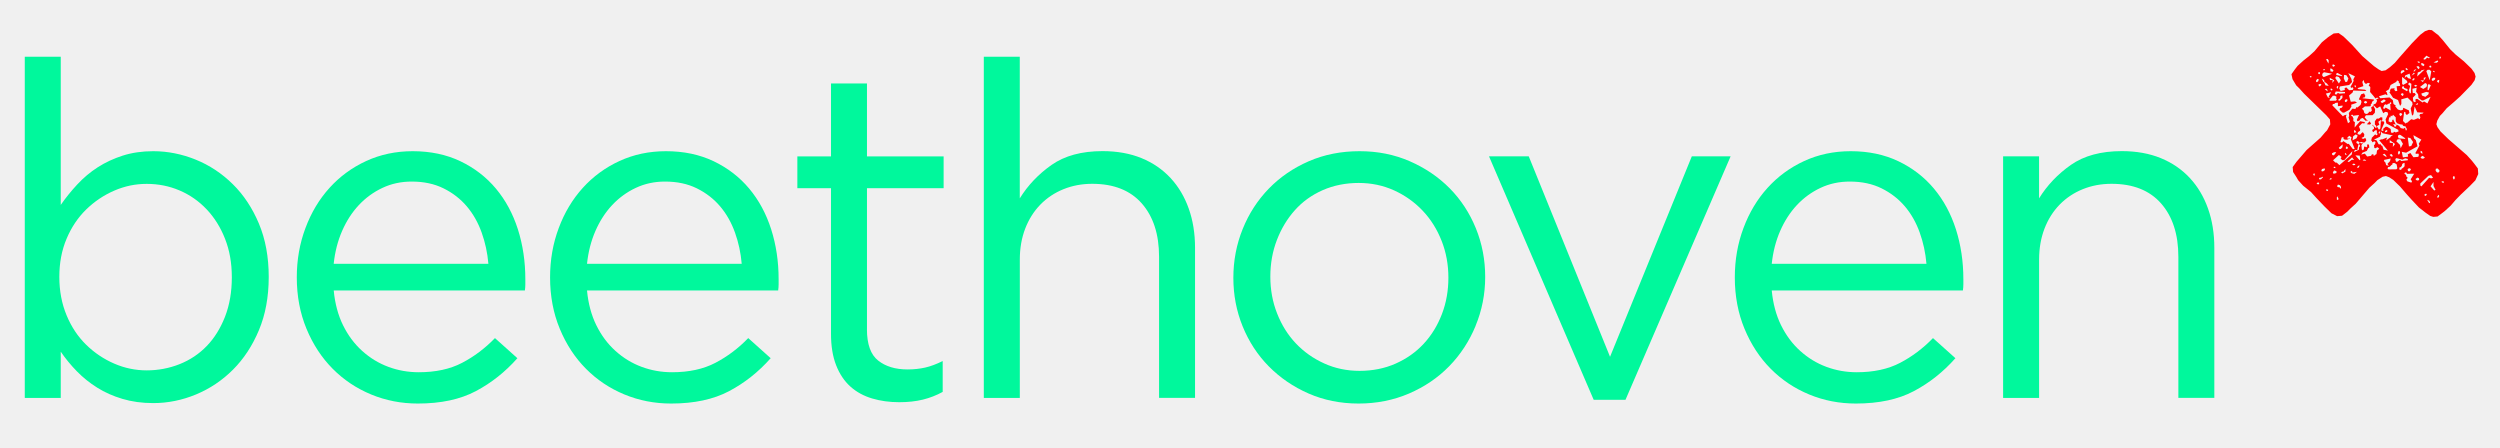
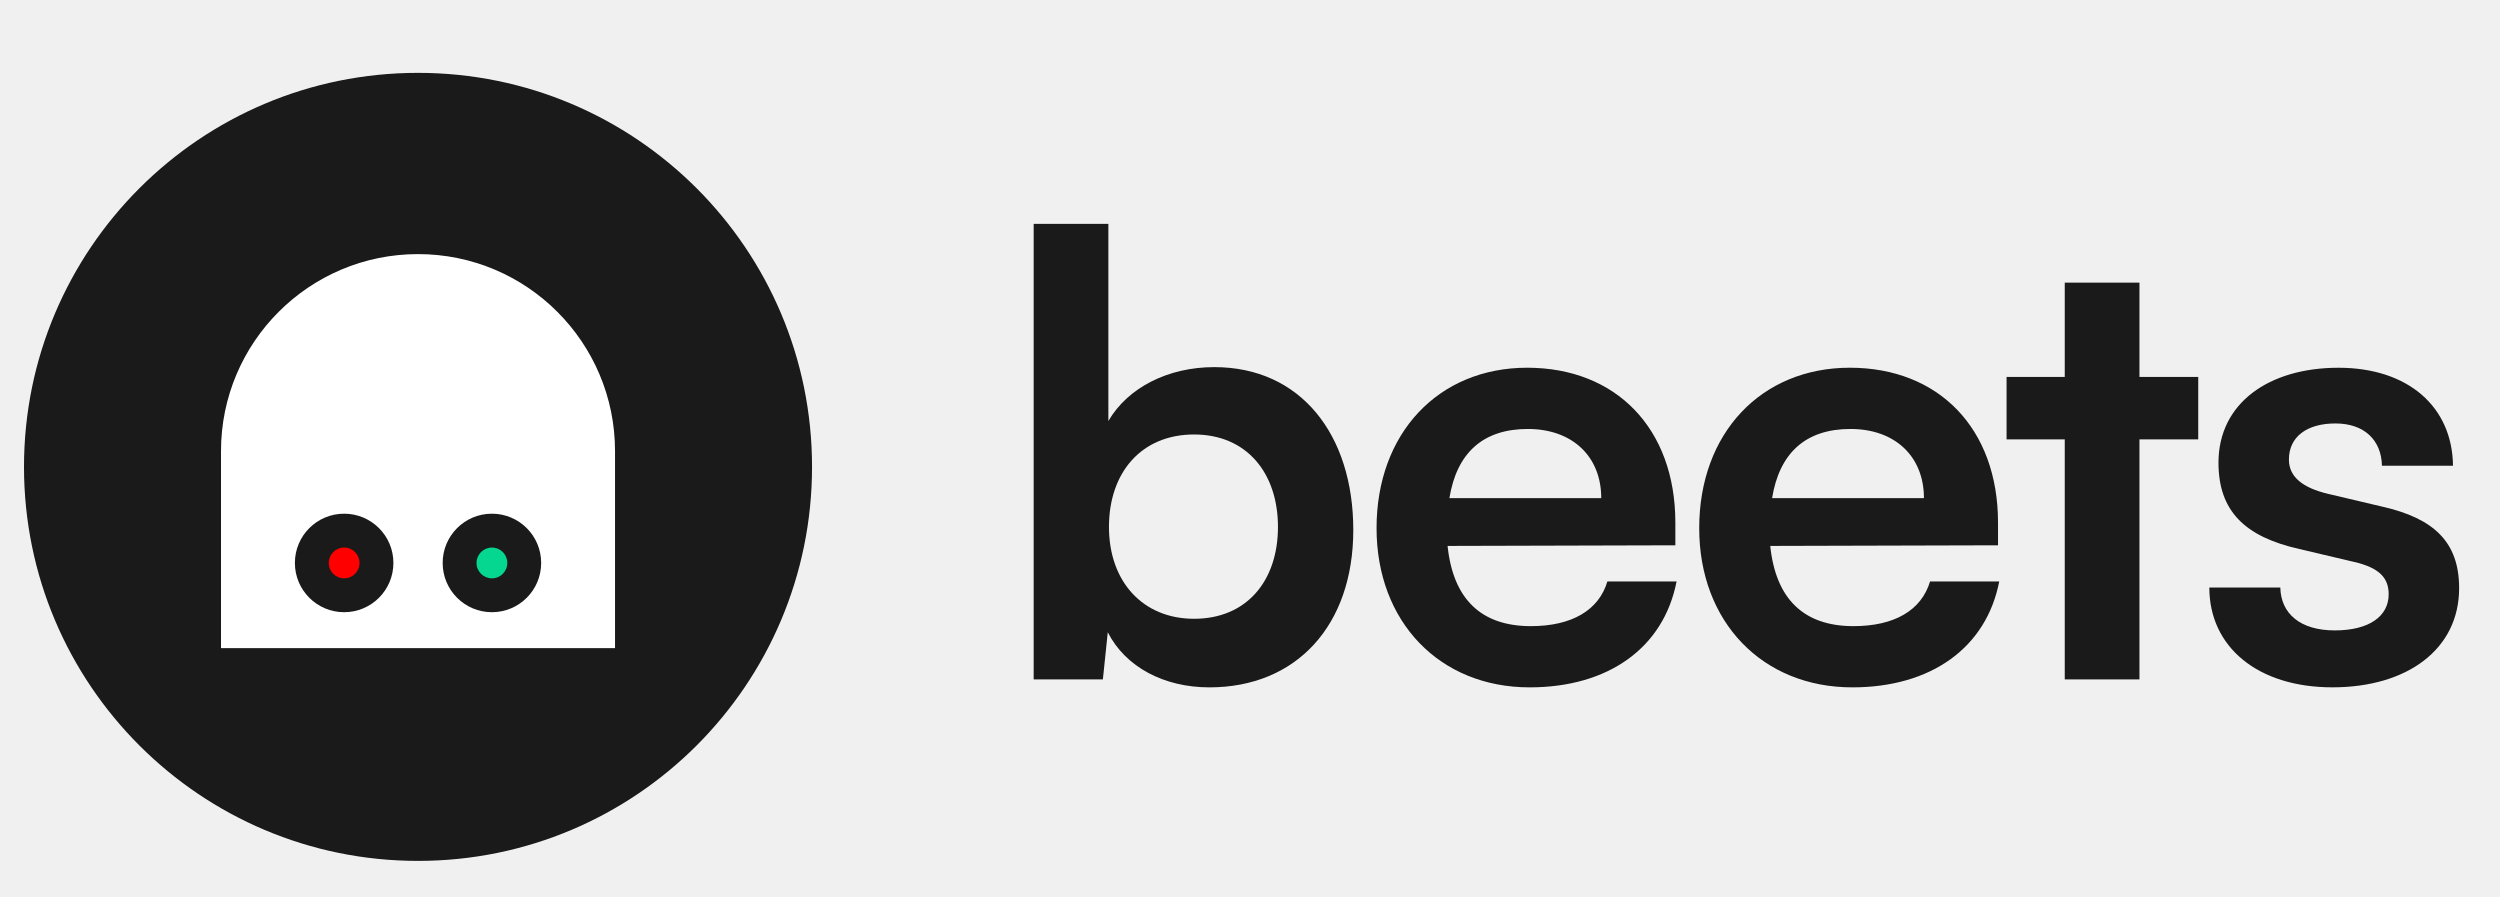
- <svg xmlns="http://www.w3.org/2000/svg" id="Layer_1" data-name="Layer 1" viewBox="0 0 670 120">
+ <svg xmlns="http://www.w3.org/2000/svg" id="Layer_1" data-name="Layer 1" viewBox="0 0 920 330">
  <defs>
    <style>
      .cls-1 {
-         fill: #00f89c;
-       }
- 
-       .cls-1, .cls-2 {
-         stroke-width: 0px;
+         fill: #fff;
      }

      .cls-2 {
+         fill: #05d690;
+       }
+ 
+       .cls-3 {
        fill: red;
+       }
+ 
+       .cls-4 {
+         fill: #1a1a1a;
      }
    </style>
  </defs>
  <g>
-     <path class="cls-1" d="M69.39,88.49c-1.75,4.18-4.07,7.7-6.95,10.58-2.88,2.88-6.18,5.09-9.9,6.64-3.72,1.54-7.54,2.32-11.46,2.32-3.01,0-5.76-.38-8.27-1.13-2.51-.75-4.76-1.75-6.76-3.01-2-1.25-3.82-2.71-5.45-4.38-1.63-1.67-3.07-3.42-4.32-5.26v12.4H6.64V15.21h9.64v39.71c1.33-1.92,2.82-3.76,4.45-5.51s3.44-3.28,5.45-4.57c2-1.29,4.24-2.34,6.7-3.13,2.46-.79,5.2-1.19,8.2-1.19,3.84,0,7.62.75,11.34,2.25,3.71,1.5,7.03,3.69,9.96,6.58,2.92,2.88,5.26,6.41,7.01,10.58,1.75,4.18,2.63,8.94,2.63,14.28s-.88,10.1-2.63,14.28ZM60.31,63.99c-1.21-3.07-2.86-5.71-4.95-7.91-2.09-2.2-4.51-3.88-7.26-5.05s-5.68-1.75-8.77-1.75-5.91.6-8.71,1.81c-2.8,1.21-5.3,2.89-7.52,5.05-2.21,2.16-3.97,4.78-5.26,7.85-1.3,3.07-1.94,6.48-1.94,10.22s.65,7.17,1.94,10.28c1.29,3.12,3.05,5.75,5.26,7.91,2.21,2.16,4.72,3.84,7.52,5.05,2.8,1.21,5.7,1.81,8.71,1.81s6.03-.56,8.83-1.68c2.8-1.12,5.22-2.74,7.26-4.86,2.05-2.12,3.67-4.74,4.89-7.85,1.21-3.12,1.82-6.62,1.82-10.53s-.61-7.27-1.82-10.34Z" />
-     <path class="cls-1" d="M91.94,87.17c1.33,2.71,3.05,5.01,5.14,6.89,2.09,1.88,4.42,3.3,7.01,4.26,2.59.96,5.3,1.44,8.14,1.44,4.51,0,8.37-.83,11.59-2.51,3.21-1.67,6.16-3.88,8.83-6.64l6.01,5.39c-3.26,3.68-6.97,6.62-11.15,8.83-4.18,2.21-9.35,3.32-15.53,3.32-4.43,0-8.6-.81-12.53-2.44-3.93-1.63-7.36-3.92-10.3-6.89-2.94-2.96-5.28-6.53-7.01-10.71-1.73-4.17-2.6-8.77-2.6-13.78,0-4.68.77-9.08,2.32-13.21,1.54-4.13,3.69-7.72,6.45-10.77,2.76-3.05,6.03-5.45,9.83-7.2,3.8-1.75,7.95-2.63,12.46-2.63,4.76,0,9.02.9,12.78,2.69,3.76,1.8,6.93,4.24,9.52,7.33,2.59,3.09,4.55,6.72,5.89,10.9,1.33,4.18,2,8.64,2,13.4v1.38c0,.5-.04,1.04-.12,1.63h-51.23c.33,3.51,1.17,6.62,2.5,9.33ZM130.89,70.7c-.25-2.92-.85-5.72-1.81-8.39-.96-2.67-2.28-5.01-3.98-7.01-1.7-2-3.78-3.61-6.23-4.82-2.45-1.21-5.29-1.82-8.53-1.82-2.82,0-5.44.56-7.84,1.69s-4.52,2.67-6.35,4.63c-1.83,1.96-3.32,4.28-4.48,6.95-1.16,2.67-1.91,5.6-2.24,8.77h41.46Z" />
-     <path class="cls-1" d="M159.82,87.17c1.33,2.71,3.05,5.01,5.14,6.89,2.09,1.88,4.42,3.3,7.01,4.26,2.59.96,5.3,1.44,8.14,1.44,4.51,0,8.37-.83,11.59-2.51,3.21-1.67,6.16-3.88,8.83-6.64l6.01,5.39c-3.26,3.68-6.97,6.62-11.15,8.83-4.18,2.21-9.35,3.32-15.53,3.32-4.43,0-8.6-.81-12.53-2.44-3.93-1.63-7.36-3.92-10.3-6.89-2.94-2.96-5.28-6.53-7.01-10.71-1.73-4.17-2.6-8.77-2.6-13.78,0-4.68.77-9.08,2.32-13.21,1.54-4.13,3.69-7.72,6.45-10.77,2.76-3.05,6.03-5.45,9.83-7.2,3.8-1.75,7.95-2.63,12.46-2.63,4.76,0,9.02.9,12.78,2.69,3.76,1.8,6.93,4.24,9.52,7.33,2.59,3.09,4.55,6.72,5.89,10.9,1.33,4.18,2,8.64,2,13.4v1.38c0,.5-.04,1.04-.12,1.63h-51.23c.33,3.51,1.17,6.62,2.5,9.33ZM198.78,70.7c-.25-2.92-.85-5.72-1.81-8.39-.96-2.67-2.28-5.01-3.98-7.01-1.7-2-3.78-3.61-6.23-4.82-2.45-1.21-5.29-1.82-8.53-1.82-2.82,0-5.44.56-7.84,1.69s-4.52,2.67-6.35,4.63c-1.83,1.96-3.32,4.28-4.48,6.95-1.16,2.67-1.91,5.6-2.24,8.77h41.46Z" />
-     <path class="cls-1" d="M232.34,88.24c0,4.01,1,6.81,3.01,8.39,2,1.59,4.63,2.38,7.89,2.38,1.67,0,3.23-.17,4.7-.5,1.46-.33,3.03-.92,4.7-1.75v8.27c-1.67.92-3.44,1.61-5.32,2.07-1.88.46-3.99.69-6.33.69-2.59,0-5.01-.33-7.26-1-2.25-.67-4.2-1.73-5.82-3.19-1.63-1.46-2.9-3.36-3.82-5.7-.92-2.34-1.38-5.14-1.38-8.39v-39.08h-9.02v-8.52h9.02v-19.54h9.64v19.54h20.54v8.52h-20.54v37.83Z" />
-     <path class="cls-1" d="M273.3,106.65h-9.64V15.21h9.64v37.95c2.17-3.51,5.01-6.49,8.52-8.96,3.51-2.46,8.06-3.7,13.65-3.7,3.92,0,7.41.63,10.46,1.88,3.05,1.25,5.64,3.03,7.77,5.32,2.13,2.3,3.76,5.03,4.88,8.2,1.13,3.17,1.69,6.68,1.69,10.52v40.21h-9.64v-37.83c0-6.01-1.55-10.77-4.63-14.28-3.09-3.51-7.52-5.26-13.28-5.26-2.76,0-5.32.48-7.7,1.44-2.38.96-4.45,2.34-6.2,4.13-1.75,1.8-3.11,3.95-4.07,6.45-.96,2.51-1.44,5.26-1.44,8.27v37.07Z" />
-     <path class="cls-1" d="M395.48,87.3c-1.71,4.13-4.07,7.75-7.08,10.83-3.01,3.09-6.6,5.53-10.77,7.33-4.18,1.79-8.69,2.69-13.53,2.69s-9.31-.9-13.4-2.69c-4.09-1.79-7.64-4.22-10.65-7.26-3.01-3.05-5.34-6.62-7.01-10.71-1.67-4.09-2.5-8.43-2.5-13.03s.83-8.96,2.5-13.09c1.67-4.13,4.01-7.74,7.01-10.83,3.01-3.09,6.58-5.53,10.71-7.33,4.13-1.79,8.66-2.69,13.59-2.69s9.33.9,13.46,2.69c4.13,1.8,7.7,4.22,10.71,7.26,3.01,3.05,5.34,6.62,7.01,10.71,1.67,4.09,2.5,8.44,2.5,13.03s-.86,8.96-2.57,13.09ZM386.34,64.52c-1.21-3.08-2.9-5.77-5.07-8.06-2.17-2.29-4.72-4.1-7.64-5.43-2.92-1.33-6.1-2-9.52-2s-6.72.65-9.64,1.94c-2.92,1.29-5.41,3.08-7.45,5.37-2.05,2.29-3.65,4.96-4.82,8-1.17,3.04-1.75,6.31-1.75,9.81s.6,6.79,1.82,9.87c1.21,3.08,2.88,5.75,5.01,8,2.13,2.25,4.65,4.04,7.58,5.37,2.92,1.33,6.09,2,9.52,2s6.72-.64,9.64-1.94c2.92-1.29,5.43-3.06,7.52-5.31,2.09-2.25,3.71-4.89,4.88-7.93,1.17-3.04,1.75-6.31,1.75-9.81s-.61-6.79-1.82-9.87Z" />
-     <path class="cls-1" d="M453.41,41.89h10.4l-28.18,65.26h-8.52l-28.06-65.26h10.65l21.79,53.73,21.92-53.73Z" />
-     <path class="cls-1" d="M477.33,87.17c1.33,2.71,3.05,5.01,5.14,6.89,2.09,1.88,4.42,3.3,7.01,4.26,2.59.96,5.3,1.44,8.14,1.44,4.51,0,8.37-.83,11.59-2.51,3.21-1.67,6.16-3.88,8.83-6.64l6.01,5.39c-3.26,3.68-6.97,6.62-11.15,8.83-4.18,2.21-9.35,3.32-15.53,3.32-4.43,0-8.6-.81-12.53-2.44-3.93-1.63-7.36-3.92-10.3-6.89-2.94-2.96-5.28-6.53-7.01-10.71-1.73-4.17-2.6-8.77-2.6-13.78,0-4.68.77-9.08,2.32-13.21,1.54-4.13,3.69-7.72,6.45-10.77,2.76-3.05,6.03-5.45,9.83-7.2,3.8-1.75,7.95-2.63,12.46-2.63,4.76,0,9.02.9,12.78,2.69,3.76,1.8,6.93,4.24,9.52,7.33,2.59,3.09,4.55,6.72,5.89,10.9,1.33,4.18,2,8.64,2,13.4v1.38c0,.5-.04,1.04-.12,1.63h-51.23c.33,3.51,1.17,6.62,2.5,9.33ZM516.29,70.7c-.25-2.92-.85-5.72-1.81-8.39-.96-2.67-2.28-5.01-3.98-7.01-1.7-2-3.78-3.61-6.23-4.82-2.45-1.21-5.29-1.82-8.53-1.82-2.82,0-5.44.56-7.84,1.69s-4.52,2.67-6.35,4.63c-1.83,1.96-3.32,4.28-4.48,6.95-1.16,2.67-1.91,5.6-2.24,8.77h41.46Z" />
-     <path class="cls-1" d="M546.47,106.65h-9.64V41.89h9.64v11.27c2.17-3.51,5.01-6.49,8.52-8.96,3.51-2.46,8.06-3.7,13.65-3.7,3.92,0,7.41.63,10.46,1.88,3.05,1.25,5.64,3.03,7.77,5.32,2.13,2.3,3.76,5.03,4.88,8.2,1.13,3.17,1.69,6.68,1.69,10.52v40.21h-9.64v-37.83c0-6.01-1.55-10.77-4.63-14.28-3.09-3.51-7.52-5.26-13.28-5.26-2.76,0-5.32.48-7.7,1.44-2.38.96-4.45,2.34-6.2,4.13-1.75,1.8-3.11,3.95-4.07,6.45-.96,2.51-1.44,5.26-1.44,8.27v37.07Z" />
+     <path class="cls-4" d="M380.39,250.02V82.38h27.49v72.55c7.21-12.39,22.08-19.83,38.98-19.83,31.77,0,51.15,24.79,51.15,59.94s-20.96,57.91-52.95,57.91c-16.67,0-30.87-7.44-37.4-20.28l-1.8,17.35h-25.46ZM439.42,227.71c19.38,0,30.87-13.97,30.87-33.8s-11.49-34.02-30.87-34.02-31.32,13.97-31.32,34.02,12.39,33.8,31.32,33.8Z" />
+     <path class="cls-4" d="M506.57,194.36c0-34.93,22.76-59.04,55.43-59.04s54.53,22.31,54.53,57.01v8.34l-83.82.23c2.03,19.6,12.39,29.52,30.64,29.52,15.1,0,25.01-5.86,28.17-16.45h25.46c-4.73,24.34-25.01,38.98-54.08,38.98-33.12,0-56.33-24.11-56.33-58.58ZM533.38,183.32h55.88c0-15.32-10.59-25.46-27.04-25.46s-26.14,8.79-28.84,25.46Z" />
+     <path class="cls-4" d="M625.31,194.36c0-34.93,22.76-59.04,55.43-59.04s54.53,22.31,54.53,57.01v8.34l-83.82.23c2.03,19.6,12.39,29.52,30.64,29.52,15.1,0,25.01-5.86,28.17-16.45h25.46c-4.73,24.34-25.01,38.98-54.08,38.98-33.12,0-56.33-24.11-56.33-58.58ZM652.13,183.32h55.88c0-15.32-10.59-25.46-27.04-25.46s-26.14,8.79-28.84,25.46Z" />
+     <path class="cls-4" d="M759.83,250.02v-88.33h-21.41v-22.98h21.41v-34.7h27.49v34.7h21.63v22.98h-21.63v88.33h-27.49Z" />
+     <path class="cls-4" d="M839.15,216.22c.23,9.69,7.44,15.77,20.05,15.77s19.83-5.18,19.83-13.29c0-5.63-2.93-9.69-12.84-11.94l-20.05-4.73c-20.05-4.51-29.74-13.97-29.74-31.77,0-21.86,18.48-34.93,44.16-34.93s41.91,14.42,42.14,36.05h-26.14c-.23-9.46-6.53-15.55-17.12-15.55s-17.12,4.96-17.12,13.29c0,6.31,4.96,10.37,14.42,12.62l20.05,4.73c18.7,4.28,28.17,12.84,28.17,29.97,0,22.53-19.15,36.5-46.64,36.5s-45.29-14.87-45.29-36.73h26.14Z" />
  </g>
-   <path class="cls-2" d="M659.62,52.02l-1.48,1.52-1.39,1.61-1.57,1.43-.7.54-1.22.9-1.15.1-.8-.25-1.25-.87-1.78-1.39-1.97-2.09-1.25-1.39-1.88-2.18-1.79-1.74-1.07-.69-.89-.34-.88.19-1.4.9-.78.8-1.39,1.25-3.65,4.28-1.48,1.34-.78.8-1.4,1.08-1.32.11-1.51-.77-1.88-1.83-2.24-2.35-1.34-1.48-2.14-1.74-1.34-1.48-.45-.79-.9-1.4-.11-1.32,1.04-1.43,1.39-1.61,1.3-1.52,3.75-3.32,1.22-1.43.52-.54.86-1.6-.11-1.32-.99-1.13-5.9-5.74-1.34-1.48-.8-.78-.99-1.66-.28-1.32.95-1.34.69-.89,1.57-1.43,1.48-1.17,1.48-1.34,2-2.41,1.66-1.35,1.49-.99,1.32-.11,1.34.95,2.24,2.18,2.78,3.05,3.12,2.69,1.25.87.8.43,1.06-.19,1.14-.81,1.31-1.16,1.22-1.43,3.39-3.84,2.18-2.24,1.31-.99,1.05-.37.8.08.98.78.71.52,1.25,1.39,1.97,2.44,1.43,1.39,2.23,1.82,2.06,2,.81,1.14.28.97-.25.97-.87,1.25-2.96,3.04-1.48,1.34-2.18,1.88-1.13,1.34-.7.72-.69,1.24-.25.97.28.79.81,1.14,2.15,2.09,4.91,4.26,1.34,1.48.63.79.99,1.31.11,1.5-.77,1.69-1.48,1.52-2.26,2.15ZM623.39,15.9l.63,1.14.08-.8-.27-.44-.44.09ZM619.48,20.63v-.18s-.44-.08-.44-.08v.18s.27.26.27.26l.17-.18ZM621.76,19.71v-.35s-.36,0-.36,0l-.17.18.09.09v.18s.27.08.27.08l.17-.18ZM623.07,18.73v-.18s-.36,0-.36,0l-.09.09v.18s.36,0,.36,0l.09-.09ZM622.38,19.79v.53s.36.35.36.35l2.28-.91-2.21-.41-.44.45ZM621.26,21.84l.17-.53-.09-.09-.27-.08-.35.36v.53s.53-.18.53-.18ZM625.09,17.37v.35s.36.17.36.17l.35-.36-.44-.26-.26.09ZM625.37,18.87l-.45-.44-.44-.08.1.79.62.08.17-.36ZM623.22,22.87l.88.16-.45-.61-.71-.52-.09-.44-.62-.43.45.96h.18s.36.87.36.87ZM622.16,22.71l-.27-.26-.53.18.09.44.27.08.44-.45ZM624.34,20.83l.1.62h.71s-.08.79-.08.79l.52-.71-1.24-.69ZM626.18,19.65l-.08.44,1.59.33v-.18s-1.25-.69-1.25-.69l-.26.09ZM626.83,22.38l.52-.89-.54-.87h-.18s-.09-.08-.09-.08l-.44-.08-.26.44.99,1.49ZM623.06,23.93l.8.61-.18-.53-.27-.26-.35.18ZM628.21,20.07l-.07.97.45.96.44-.09.34-.89-.54-.87-.62-.08ZM624.82,23.73h-.18s-.08.27-.08.27l.27.26.35-.18-.36-.35ZM624.5,26.21l-.44-.26.69-1.24-1.41.37.54,1.05.62.08ZM629.35,19.61l.81,1.49.19.88-.78.8-2.47.39-.17.53.36.7,1.14-.28-.09-.44.44-.27.8.78.97-.1.17-.36-.18-.35-.35.18-.27-.26.86-1.6-.09-.44.43-.8-1.78-.86ZM626.66,23.09h-.35s-.08.45-.08.45l.27.26.17-.71ZM626.34,25.03l.44-.09.18.17,1.5-.11v-.35s-2.48-.14-2.48-.14l-.26.62.18.17h.35s.08-.27.08-.27ZM626.27,26.71l-.18-.35.08-.44-.44-.26h-.53s-.95,1.17-.95,1.17l.18.17,1.59-.02.26-.27ZM627.23,25.73l-.08.62-.44.27v.35s.36,0,.36,0l.7-.72v-.71s-.54.18-.54.18ZM636.88,41.39l.16-1.06.61-.45-.45-.44-.61.27.09.09-.36-.17-.1-.79.26-.09.17-.71-.36-.17-.44.27-.18-.17.09-.09-.36-.35.26-.27-.09-.26.96-.98.44.26.17-.18v-.35s-.27-.08-.27-.08l.17-.18-.1-.62-.44.09-.44.45-.27-.26v-.35s.43-.27.43-.27v-.53s-.45-.44-.45-.44l.35-.53-.26.44.89.87.17-.18-.09-.44-.36-.35v-.88s.51-.71.51-.71h.53s.52-.37.52-.37l.44.08v.71s-.08.09-.08.09h-.18s0,.18,0,.18l.09.09.44-.09.27.44-.86,1.95.26-.09-.09.09-.08.27.44-.09.09-.09v-.18s-.09-.09-.09-.09h-.18s.87-.72.87-.72h.35s.98.6.98.6l.1.97.62.08.08-.27h.35s.18.17.18.17l.79-.28-.09-.44-3.2-1.72-.19-1.06.69-1.42-.18-.53-.62-.08-.52.36-.82-1.84-.87.54-.8-.78h-.18s.08-.26.08-.26l.61-.27.34-.71-.09-.09v-.18s-.18-.17-.18-.17l.7-.19-.44-.26-.44.27-.54-.7-.9-1.05.07-1.32-.45-.44.35-.53-.53-.17-.44.27h-.18s-.36-.35-.36-.35l-.19-.7-.35.53.28,1.14-1.58.55.27.26,1.77.15.36.35-3.53-.13-.17.53-.96.81.46,1.67,1.15-.1.53.35-1.58.55.09.44-.52.89-1.49.81-.44-.08-.72-.7.08-.44.44-.09.26-.27v-.35s-1.24.19-1.24.19v-.88s-.1-.09-.1-.09l-.62.1-.26.27h-.35s-.17.36-.17.36l2.86,2.96.26-.27.7-.19-.17.53.55,1.76.52-.36-.37-1.23.17-.36-.1-.79.95-1.16.8.08.35-.53.18.17.87-.72.25-.8-.18-.53-.44-.08-.09-.09.6-1.33.79-.28.36.7-.26.44h-.35s-.17.18-.17.18l2.83.31.09-.09.18.35-.35.18-.26.44.09.09-.35.36v.35s-.17.18-.17.18l-1.41.02-.79.63.45.44.19.7.44.26.44-.09.35-.36v-.18s.44.08.44.08l.35-.36-.19-.88.44-.27.08-.27.54,1.05-.08.97-.61.63-1.76.02-.35.53.54.7.44.08-.7.19-.8-.78-.53.18-.35.53-.53.18-.18-.35.6-1.33-1.59.2-.09-.26h-.35s-.08.27-.08.27l.36.17.27.61-.08.44.18.35.27.08-.07,1.5,1.48-1.7,1.33.25-.17.18v.18s-.62-.08-.62-.08l-.87.89.36.88-.08.27-.52.36-.17.53.71.17.61-.63h.18s.36.52.36.52l-.08.62-.7.36.44.26.61-.27.27.61-.43.62-.09-.09-.26.09-.53-.17-.53.18-.45-.44-.44.27.18.35.44.26-.33,1.59-.62-.08-.26.62,1.31-.64.08-.8.26-.09-.09-.44-.36-.17.35-.36.53.17.44-.27-.52.71.1,1.15.27.26.26-.27.08-.62.17-.18.44.26.26-.27-.09-.44.26-.09.27.08.1.79-.26.09-.43.8-1.14.46-.35.53.97-.28.63.79,1.06-.19.17-.36.44-.09v.35s.36,0,.36,0l.35-.36ZM631.07,22.85l-.08.27.27.26h.18s-.18-.53-.18-.53h-.18ZM628.39,27.04l.09.26.27.08.35-.36v-.35s-.27-.08-.27-.08l-.35.18-.08.27ZM633.61,27.58l.36.17.35-.18.08-.27-.44-.26-.44.27.09.26ZM643.64,18.89l-.26.44.09.44.96-.63-.18-.35-.62.1ZM644.77,18.25l-.08.27.27.26h.18s.17-.18.17-.18l-.36-.35h-.18ZM648.47,30.73l.17-.18.62-.1.26-.27-1.68-.07-.73-1.58-.32,2.12-.35.36-.38-1.94.51-1.07-.1-.62-1.25-1.22-1.67.46.02,1.24-.35.53-.55-1.58-1.33-.6-.99-1.49.26-.27-.09-.26.26-.44.97-.1-.08.44.36.35.44-.09-.19-1.23.97-.1-.1-.62-.27-.26v-.35s-.45-.26-.45-.26l-.26.44-.35.18-1.14.63-.43,1.15-.87.54.27.26.19.7-.09.09-.44-.26-1.76.55.36.52,2.47-.21.89.69.19,1.06.62.43-.17.18.72.87.8.25.53-.18.08-.44.09-.09,1.42.69.19.7-.7.54-.36-.35v-.35s-.36-.17-.36-.17l-.32,2.47.72.7.17-.18h.18s1.13-.99,1.13-.99l.71.17,1.14-.46.27.26h.18s.17-.53.17-.53l-.27-.44.09-.09v-.18ZM628.01,37.81l1.16.78h.18s.09-.09.09-.09l1.08,1.4.27.08.26-.09-1.01-2.55.17-.53-.62-.43-.61.63.36.17.35-.18.09.09-.7.36-.09-.09-.17.18v-.18s-.09.09-.09.09l-.44-.08-.27-.26.08-.27-.27-.08-.26.09-.34,1.24.44.08.35-.36ZM647.93,16.45v.18s.18.17.18.17l.27.08.09-.09v-.18s-.09-.09-.09-.09l-.44-.08ZM643.75,20.74l.02,1.76.27.26,1.14-.63-.09-.44-1.25-1.04-.09.09ZM645.76,19.74l-1.14.46-.17.71.44-.45.54.52.71.17-.37-1.41ZM639.33,26.89l-.44-.26-.87.54.09.26.36.17.79-.45.08-.27ZM649.5,15.72l.09.26.44-.09.44-.45.36.17.44-.09-.98-.6-.78.8ZM630.89,35.56l.62-.1-.27-.44-.36-.17v.71ZM648.48,18.2l-.27-.44h-.53s0,.18,0,.18l.45.61.35-.36ZM625.5,41.63l.61-.8-.44-.08-.09.09h-.18s-.44.27-.44.27l.09.44.44.08ZM649.62,17.57l.17-.18-.45-.44h-.53s.18.53.18.53l.62.26v-.18ZM647.16,18.66l-.26.27v.35s.7-.72.7-.72l-.44.09ZM627.77,39.48l.08-.8-1.05.9.18.35h.35s.44-.45.44-.45ZM620.37,46.91l-.09-.44h-.18s-.17.36-.17.36l.27.26.17-.18ZM646.91,19.46l-.61.8.87-.54-.27-.26ZM630.48,37.6l1.05-.54.34-.71-.53-.35-.7.54-.16,1.06ZM645.3,24.16l-.18-.35-.44-.08-.18-.17h-.18s-.09-.44-.09-.44l-.44.09-.08.44,1.33.78.26-.27ZM640.4,27.75l-.44.09-.26.27-.36-.17-.35.18-.34.89.36.17.35-.36,1.33.78-.11-1.68.26-.09v-.35s-.27-.08-.27-.08l-.17.36ZM623.09,45.55l-.09-.44-.7.19-.17.36.09.26h.35s.52-.36.52-.36ZM635.09,32.5l.36.7-.35.18-.8-.08.78-.8ZM648.84,18.9v.18s-.88.36-.88.36l-.16,1.06,2-1.88-.97.28ZM625.26,42.96l.63.61h.35s.72.69.72.69l3.31-2.87.16-.88-2.17,2.41h-.53s-.45-.43-.45-.43l.26-.44-.71-.52-1.57,1.43ZM628.65,39.65l.09.26.44-.09.08-.27-.36-.35-.26.44ZM646.58,21.58h.18s.35-.36.35-.36v-.18s-.27-.08-.27-.08l-.35.36.09.26ZM646.24,22.47l-.53-.35-.26.27v.35s.27.08.27.08l.18.35-.34,1.06.28.79h.18s.09-.09.09-.09l.14-2.47ZM644.16,25.32l-.09-.26-.27-.08-.35.18v.18s.36.35.36.35h.18s.17-.36.17-.36ZM621.53,48.04l.44.08.61-.63-.09-.09h-.18s-.17.18-.17.18l-.62.1v.35ZM636.5,32.48l-.35.53.35-.53ZM651.12,17.64l-.08.27.18.17h.35s0-.36,0-.36l-.18-.17-.09.09h-.18ZM652.17,16.74l.8.08.44-.27v-.18s-.18-.17-.18-.17l-1.05.54ZM628.5,41.42l.36.17v-.18s-.27-.44-.27-.44l-.17.18.09.26ZM653.82,15.22l-.08.44h.35s.08-.45.08-.45h-.35ZM621.97,47.95v.18s-.09-.09-.09-.09l.09-.09ZM621.55,49.28l-.09-.26-.18-.17-.44.27.27.26h.35s.09-.09.09-.09ZM651.13,18.7h-.53s-.35.36-.35.36l.92,2.46.41-2.39-.45-.44ZM625.82,45.07l.08-.27-.09-.09h-.35s0,.18,0,.18l-.09.09.44.08ZM637.66,33.44l-.7.36.54.88.09.09.35-.36.15-2.3-.7.54.28.79ZM647.39,22.72l-.44.27.44.26.44-.27-.44-.26ZM649.58,21.54h-.88s.62.44.62.44l.87-1.25-.62.1v.71ZM649.39,26.93h-.35s-.89-.69-.89-.69l-.1-.97-.54-.7.16-1.06-1.14.28.1,1.15h.53s.27.43.27.43l-.78.8.1.97.44.26.26-.27-.18-.35.26-.27h.35s1.34.95,1.34.95l.44-.27.89.52.86-1.78-2.02,1ZM625.39,46.58l.7-.19.17-.36-.53-.35-.26.09-.26.44.18.35ZM652.11,18.95v.35s.18,0,.18,0l.09.09.09-.09v-.18s-.36-.17-.36-.17ZM642.24,33.38l.71.34.45.61.71.17.44-.27.19.7h.18s.09-.09.09-.09v-.35s-.28-.44-.28-.44l.09-.09-.8-.25-.18-.35h-.35s-.09-.08-.09-.08l-.09.09-.89-.34-.36-.52v-1.06s-.73-.7-.73-.7l-.26.44-.18-.17h-.18s-.08.44-.08.44h-.35s-.16,1.07-.16,1.07l.62.26.44-.27-.09-.26.26-.27.73,1.4-.71-.17.45.79.35-.18.08-.44ZM624.88,47.99v-.18s-.27-.08-.27-.08l-.26.27v.18s.53-.18.53-.18ZM650.39,22.5l-.44-.26-1.4,1.08.89.52.88-.54v-.18s.08-.09.08-.09v-.53ZM630.9,42.88l-.54-.7-1.22,1.08.36.17.79-.63.62.08ZM632.58,42.77l-.19-1.06-1.15-.07,1.16,1.31.17-.18ZM637.78,35.82l.08-.62h-.18s-.26.45-.26.45l.36.17ZM651.78,21.07l-.08.27.09.26.27.08.52-.36.08-.44-.44-.08-.44.27ZM636.21,37.43l.71.17.54,1.05.27.08.17-.18.27.44.27.08.37,1.05,1.15.25-2.33-2.79.61-.27.09.09,1.4-.55-.25.8,1.22-.9v-.18s.61-.27.61-.27l-2.74-.58-.54-.52.1.79-.17.18-.08.44-1.67.82ZM627.42,46.28l.36.17.79-.45v-.71s-.53.71-.53.71h-.35s-.26.27-.26.27ZM643,30.63l.18.35.18.17.44-.45-.18-.35-.44-.08-.17.36ZM651.45,22.84l-.44-.26h-.18s-.17.18-.17.18l-.07,1.32.09.09h.18s.6-1.33.6-1.33ZM623.87,51.18l.08-.27-.09-.09-.44-.08v.35s.45.08.45.08ZM650.78,25.32l.17-.53-.71-.17-1.32.46.18.53.89.34.79-.63ZM639.18,35.45l.44-.09.26-.27-.27-.26-.44.27v.35ZM631.19,44.2v-.18s-.09-.09-.09-.09l-.44-.08-.26.27.36.17.44-.09ZM653.29,21.49l-.17.36.36.35.17-.18.08-.62-.44.09ZM645.63,29.54l-.09.09v-.18s.09.09.09.09ZM647.99,27.83l.09-.09-.27-.08-.44.45.62-.1v-.18ZM630.33,45.8l-.44.27.36.35.71.17.7-.54-1.23.19-.09-.44ZM627.39,50.61v-.53s-.28-.44-.28-.44l-.53-.17-.26.44.27.26h.35s.45.43.45.43ZM634.17,43.1l-.36-.35h-.35s-.26.27-.26.27l.97.08ZM632.33,44.28l-.44.27-.17.36.09.09h.18s.26-.27.26-.27l.08-.44ZM644.97,32.9l-.09.09-.09-.09h.18ZM641.27,39.39l.61-.8-1.43-1.04v.71s.8.08.8.08l.09.09-.07.97ZM626.64,53.53l.08-.27-.18-.35-.09-.26-.17.18v.71s.36,0,.36,0ZM643.34,36.18l-.27-.08-.35.18-.08.27.18.53,1.77.15v-.18s-1.25-.87-1.25-.87ZM643.39,39.71l.6-1.16-.72-1.23h-.71s-.35.54-.35.54l.98.96.19.88ZM639.63,42.15l-.18-.53-.45-.44-.44.27,1.07.69ZM640.19,44.43l-.36-.52.7-.72.17-.71-1.76.38v.35s.36.35.36.35l.19.7.71.17ZM641.21,41.6l-.36-.35-.44.27.45.44h.35s0-.36,0-.36ZM645.29,36.86l.3,2.38.62-.1.51-1.07-.72-1.05-.71-.17ZM648.1,42.03l.17-.53-.18-.35-.44.09-.36-.17,1.12-2.04-.18-.53.69-1.07-2.13-1.21.19.88.45.44.46,1.67-3.06,1.72-1.15-.25.29,1.5,1.41-.2-.1-.62.7-.36.81,1.14,1.32-.11ZM643.23,40.95l-.09-.44h-.35s-.17.54-.17.54l.27.44.35-.53ZM645.29,42.95v-.35s-.71-.17-.71-.17l-.7.36-1.68-.42-.26.27.19.7h.35s.7-.54.7-.54l.36.35,1.76-.2ZM642.49,45.11l-.19-1.06-.53-.35h-.53s-.17.54-.17.54l-.09-.09-.52.54-.44.09-.17.36.27.26,2.12-.03.26-.27ZM644.43,44.55v-.88s-.19,0-.19,0l-.44.27-.08.44-.17.18v.18s-.52.18-.52.18v.53s.45.08.45.08l.26-.44h.18s.52-.54.52-.54ZM649.23,41.22l-.1-.62-.36-.17-.08.27.09.26.44.26ZM645.32,45.25l-.08.27.18.35.27.08.44-.45-.09-.26-.36-.17-.35.18ZM646.25,48.94l.17-.36-.36-.52.95-1.51-1.94.03-.18-.35h-.35s-.17.36-.17.36l.44.26.09.44.36.35-.35.53.27.44,1.06.34ZM648.72,42.11l.09.26.36.17.44-.09.26-.27-.62-.43-.52.36ZM648.27,48.29l.08-.27-.09-.26-.36-.17-.52.36.09.26.36.17.44-.09ZM652.06,47.62l-.54-.7-.7.19-2.18,2.06v.53s.28.26.28.26l2.09-2.32.53.17.53-.18ZM653.71,46.1l.08-.44-.54-.52-.44.09-.08.44.27.44.36.17.35-.18ZM652.72,50.88l-.54-1.05v-1.06s-.79,1.16-.79,1.16l.99,1.13.35-.18ZM650.35,52.24v-.18s-.18-.17-.18-.17l-.44.27.09.26.27.08.26-.27ZM654.72,49l.26-.09v-.18s-.09-.09-.09-.09l-.27-.08-.35.18.44.26ZM651.27,54.34l-.18-.53-.62-.26.54.87h.18s.09-.09.09-.09ZM657.52,47.2l-.17.36.18.53.26-.09.08-.27v-.35s-.18-.17-.18-.17h-.18ZM653.45,52.99l.26-.44-.09-.26h-.18s-.26.45-.26.45l.09.26h.18Z" />
+   <g>
+     <circle class="cls-4" cx="153.83" cy="171.81" r="145" />
+     <g>
+       <path class="cls-1" d="M153.83,93.51h0c-40.04,0-72.5,32.46-72.5,72.5h0v72.5h145v-72.5h0c0-40.04-32.46-72.5-72.5-72.5Z" />
+       <rect class="cls-4" x="162.9" y="189.04" width="36.25" height="36.25" rx="18.12" ry="18.12" transform="translate(388.19 26.14) rotate(90)" />
+       <rect class="cls-4" x="108.52" y="189.04" width="36.25" height="36.25" rx="18.12" ry="18.12" transform="translate(333.81 80.52) rotate(90)" />
+       <rect class="cls-2" x="175.36" y="201.5" width="11.33" height="11.33" rx="5.66" ry="5.66" transform="translate(388.19 26.14) rotate(90)" />
+       <rect class="cls-3" x="120.98" y="201.5" width="11.33" height="11.33" rx="5.66" ry="5.66" transform="translate(333.81 80.52) rotate(90)" />
+     </g>
+   </g>
</svg>
